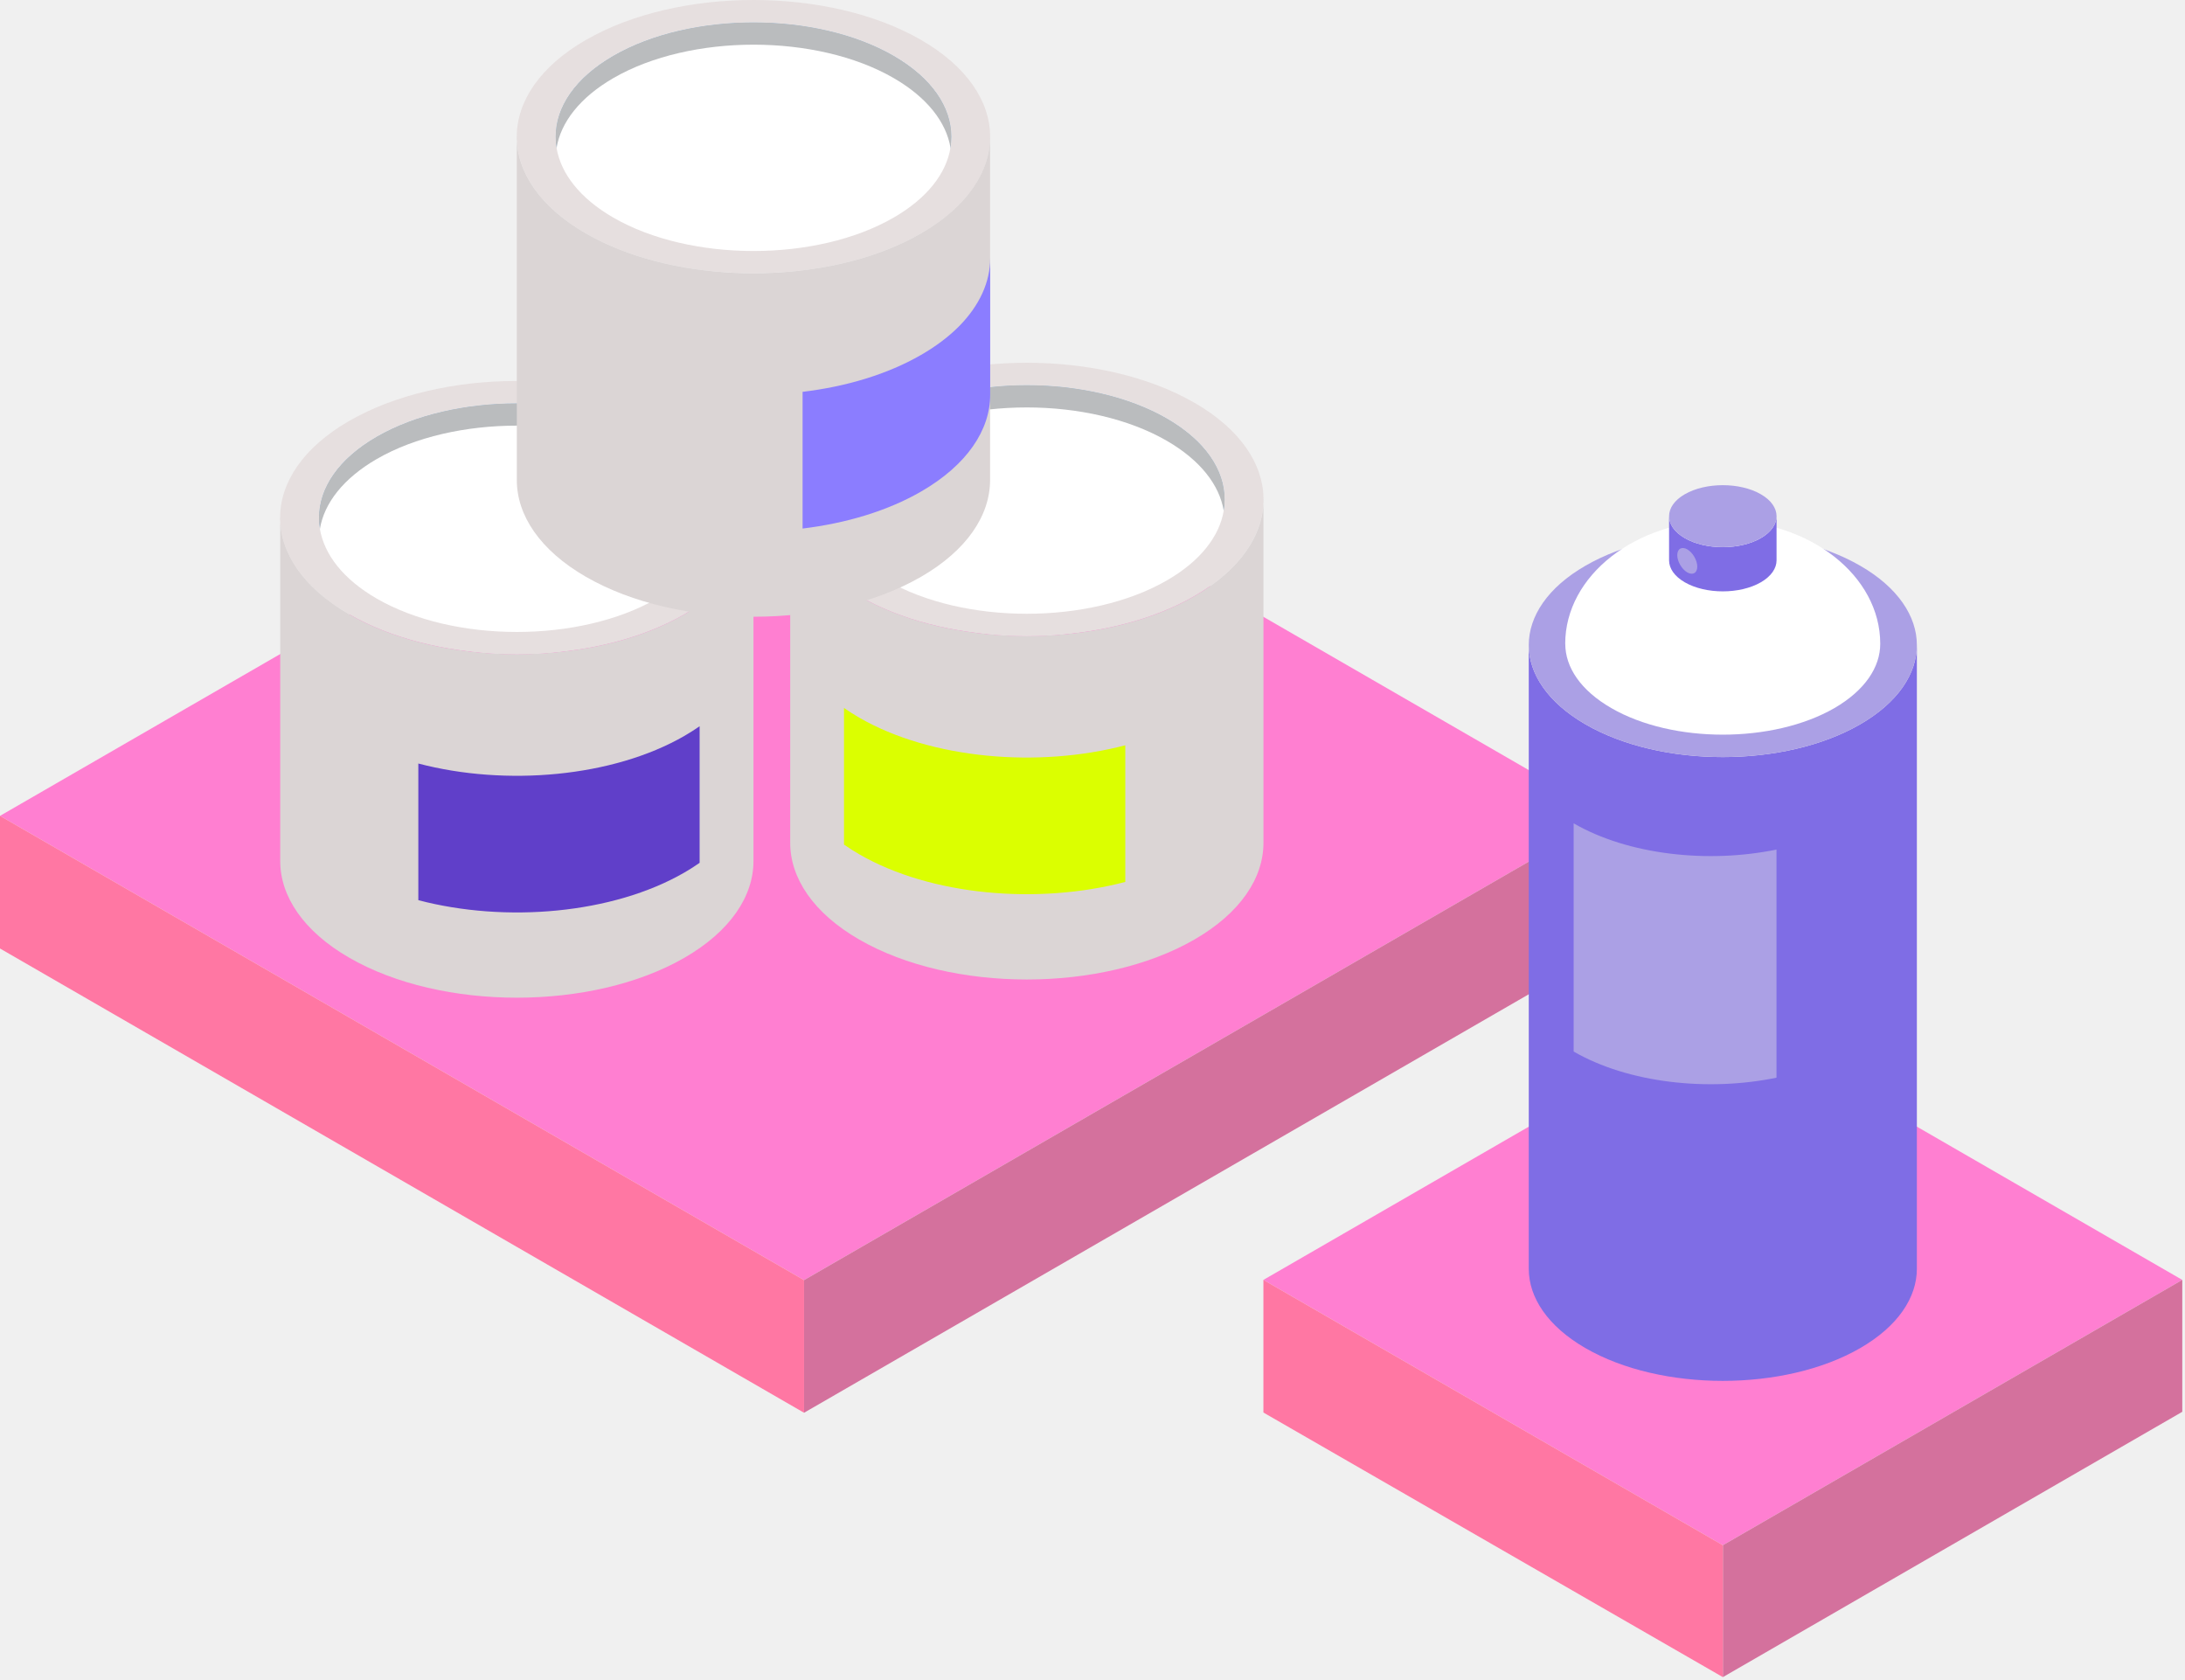
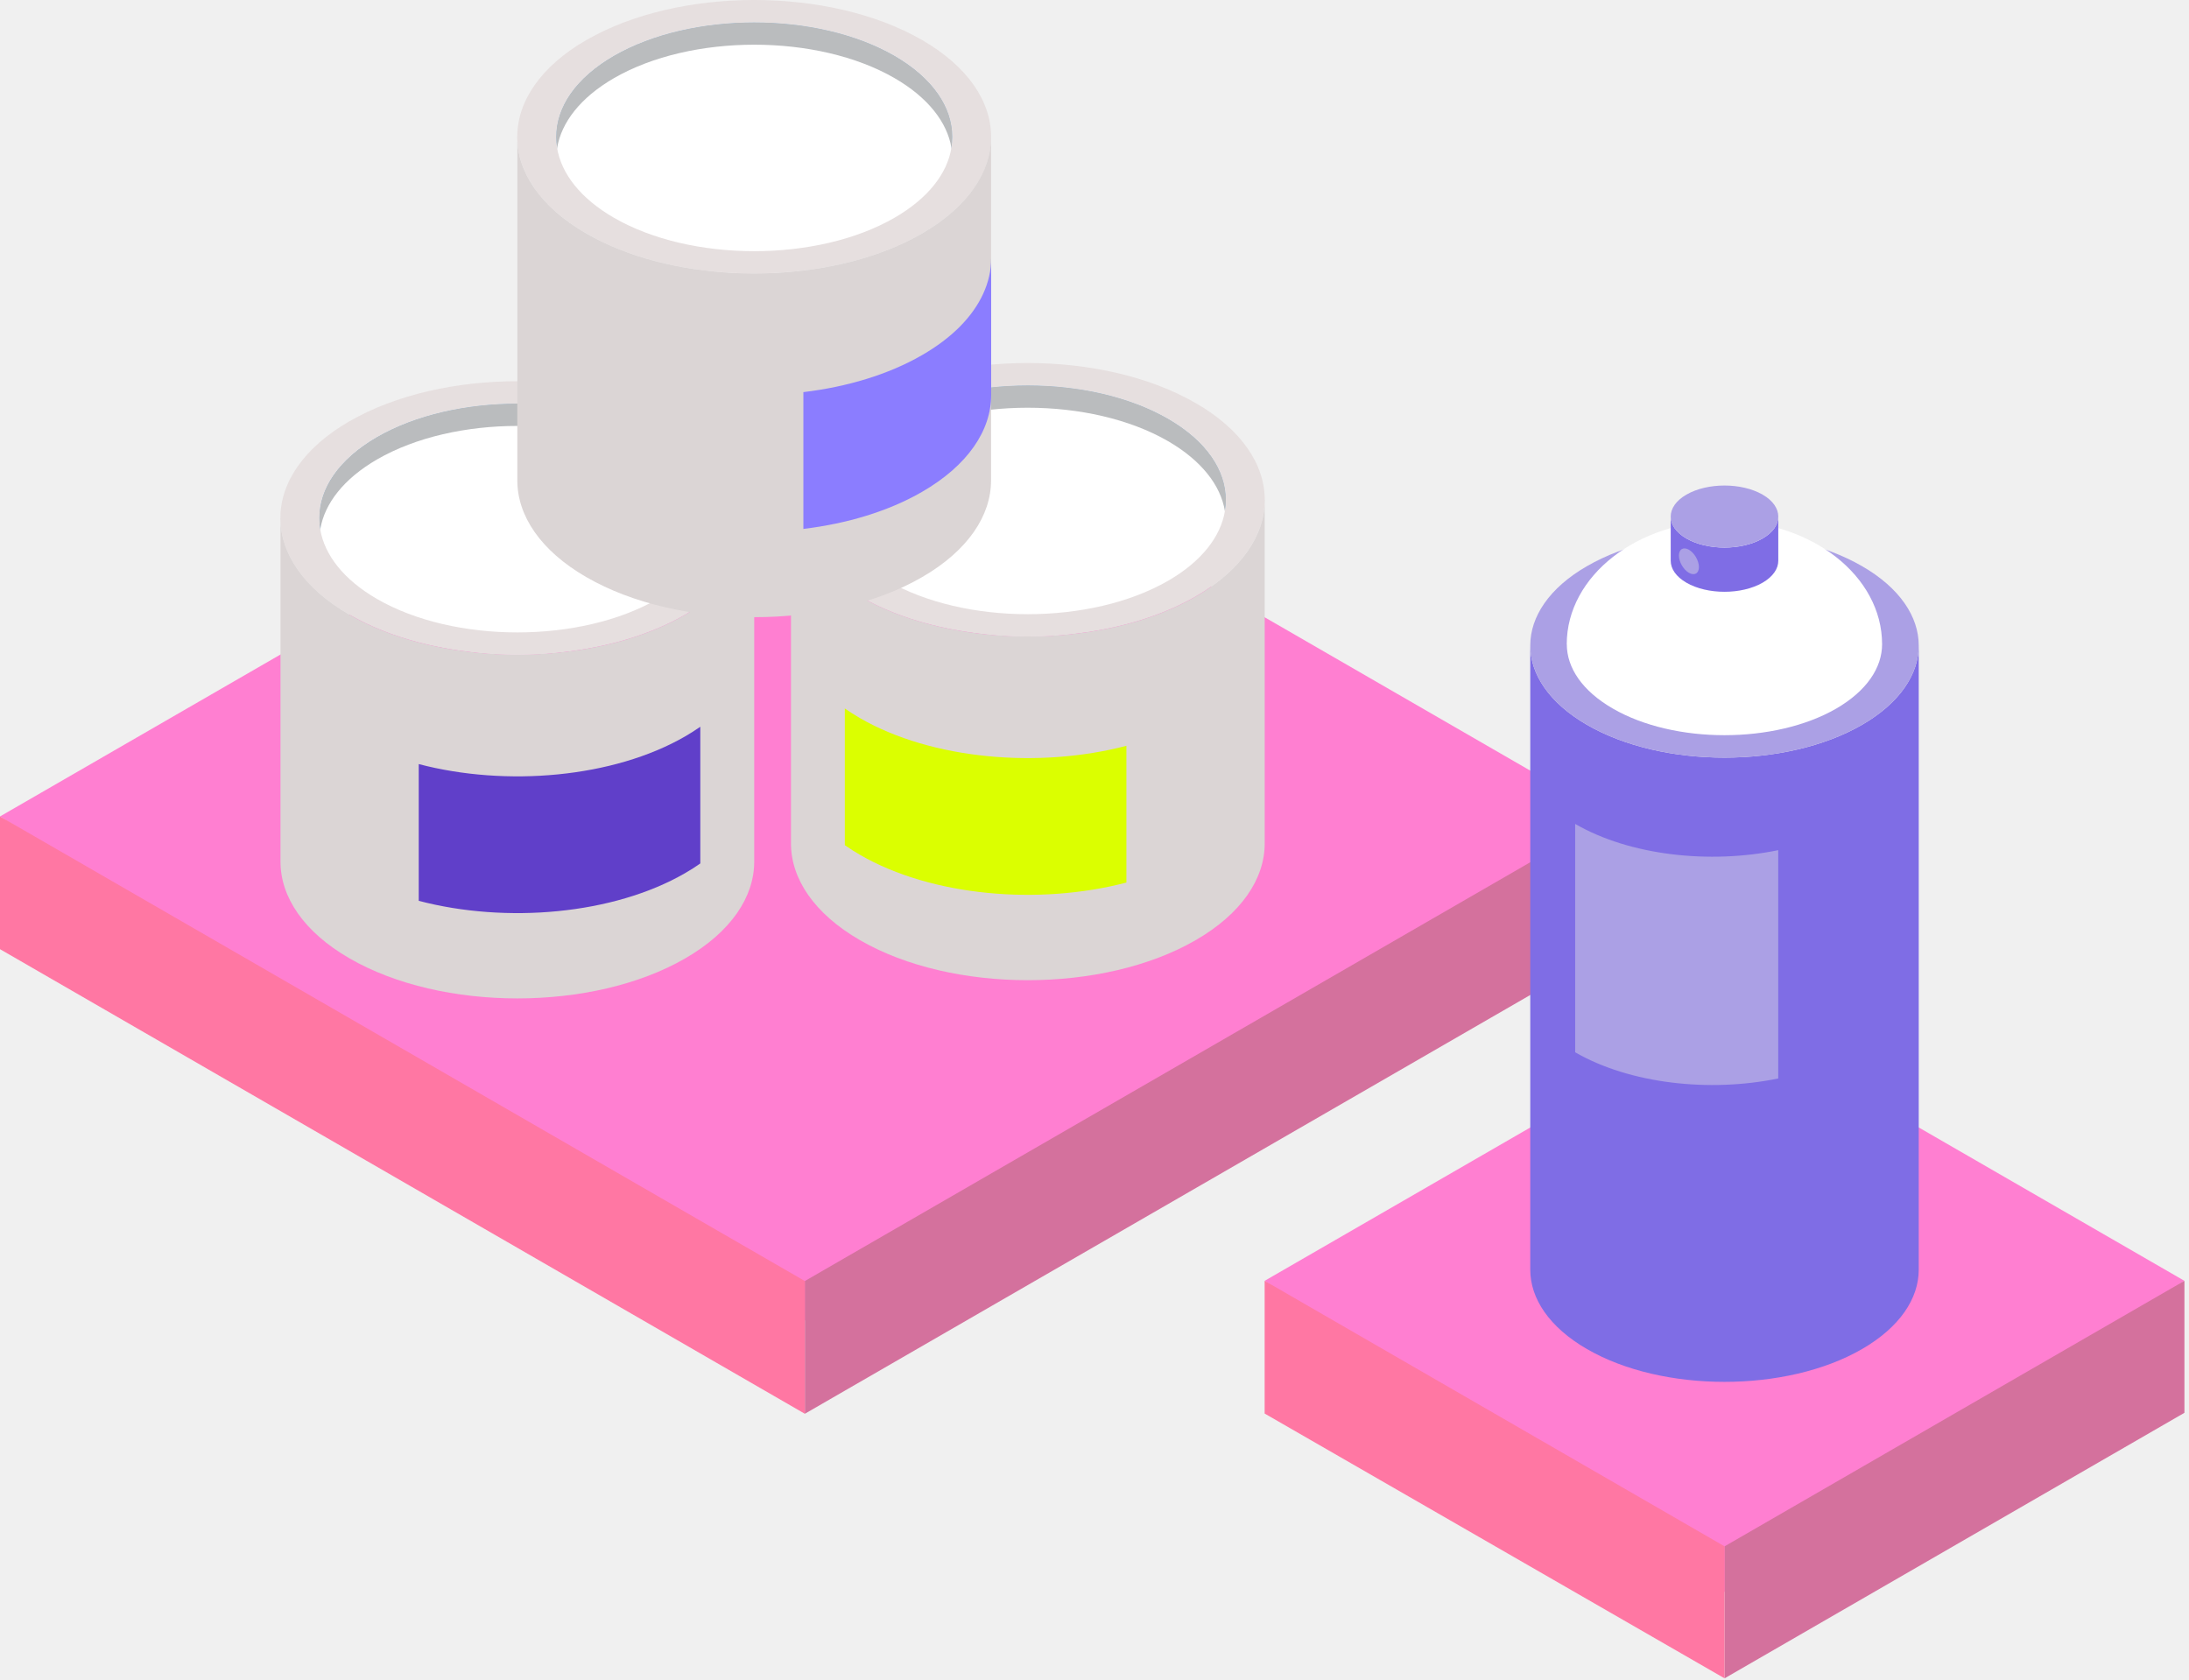
- <svg xmlns="http://www.w3.org/2000/svg" width="363" height="279" viewBox="0 0 363 279" fill="none">
-   <path d="M133.579 58.398L9.85397e-05 135.528L133.579 212.648L267.149 135.528L133.579 58.398Z" fill="#FF7FD1" />
-   <path d="M267.149 135.527V157.56L133.579 234.681V212.648L267.149 135.527Z" fill="#D4719D" />
-   <path d="M-1.90258e-05 135.527V157.56L133.579 234.681V212.648L-1.90258e-05 135.527Z" fill="#FF77A3" />
-   <path d="M52.985 85.988C52.985 90.86 56.186 95.732 62.579 99.431C75.384 106.829 96.347 106.829 109.143 99.431C115.545 95.742 118.747 90.869 118.747 85.988C118.747 81.106 115.545 76.243 109.143 72.544C96.347 65.147 75.384 65.147 62.579 72.544C56.186 76.234 52.985 81.106 52.985 85.988Z" fill="#64A7DE" />
-   <path d="M52.985 85.988C52.985 90.86 56.186 95.732 62.579 99.431C75.384 106.829 96.347 106.829 109.143 99.431C115.545 95.742 118.747 90.869 118.747 85.988C118.747 81.106 115.545 76.243 109.143 72.544C96.347 65.147 75.384 65.147 62.579 72.544C56.186 76.234 52.985 81.106 52.985 85.988Z" fill="#BABCBE" />
-   <path d="M52.984 89.696C52.984 94.568 56.186 99.44 62.579 103.139C68.174 106.378 75.337 108.199 82.688 108.603C83.157 108.631 83.626 108.64 84.105 108.65C85.278 108.687 86.461 108.687 87.635 108.65C88.104 108.65 88.583 108.621 89.052 108.603C96.403 108.199 103.557 106.378 109.152 103.139C115.554 99.44 118.755 94.568 118.755 89.696C118.755 89.076 118.709 88.456 118.596 87.837C117.892 83.603 114.737 79.482 109.152 76.252C96.356 68.855 75.393 68.855 62.588 76.252C57.012 79.482 53.858 83.603 53.153 87.837C53.041 88.456 52.994 89.076 52.994 89.696H52.984Z" fill="white" />
-   <path d="M58.035 69.915C73.347 61.072 98.393 61.072 113.705 69.915C121.356 74.337 125.177 80.157 125.177 85.987C125.177 91.817 121.356 97.637 113.705 102.05C106.861 106.011 98.055 108.189 89.043 108.602C88.574 108.63 88.104 108.64 87.626 108.649C86.452 108.687 85.269 108.687 84.096 108.649C83.626 108.649 83.148 108.621 82.678 108.602C73.675 108.189 64.87 106.011 58.017 102.05C50.356 97.637 46.535 91.808 46.535 85.987C46.535 80.167 50.356 74.337 58.017 69.915H58.035ZM53.144 87.846C53.848 92.089 57.003 96.21 62.579 99.43C75.384 106.828 96.347 106.828 109.142 99.43C114.728 96.21 117.883 92.089 118.587 87.846C118.699 87.226 118.746 86.616 118.746 85.987C118.746 81.115 115.545 76.243 109.142 72.544C96.347 65.146 75.384 65.146 62.579 72.544C56.186 76.233 52.985 81.106 52.985 85.987C52.985 86.607 53.032 87.226 53.144 87.846Z" fill="#E6DFDF" />
-   <path d="M46.554 85.987V143.037C46.554 148.857 50.375 154.687 58.035 159.1C73.347 167.943 98.393 167.943 113.705 159.1C121.356 154.687 125.177 148.857 125.177 143.037V85.987C125.177 91.808 121.356 97.638 113.705 102.05C106.861 106.011 98.055 108.189 89.043 108.602C88.574 108.631 88.104 108.64 87.626 108.649C86.452 108.687 85.269 108.687 84.096 108.649C83.626 108.649 83.148 108.621 82.678 108.602C73.675 108.189 64.87 106.011 58.017 102.05C50.356 97.638 46.535 91.808 46.535 85.987H46.554Z" fill="#DBD5D5" />
-   <path d="M69.498 126.834V149.533C84.021 153.345 101.811 151.815 113.696 144.943C114.597 144.426 115.442 143.882 116.23 143.328V120.638C115.442 121.182 114.597 121.727 113.705 122.243C101.801 129.115 84.021 130.645 69.498 126.834Z" fill="#603FC9" />
-   <path d="M203.462 82.965C203.462 87.837 200.261 92.709 193.868 96.408C181.063 103.806 160.1 103.806 147.304 96.408C140.902 92.719 137.7 87.846 137.7 82.965C137.7 78.083 140.902 73.22 147.304 69.521C160.1 62.124 181.063 62.124 193.868 69.521C200.261 73.211 203.462 78.083 203.462 82.965Z" fill="#64A7DE" />
-   <path d="M203.462 82.965C203.462 87.837 200.261 92.709 193.868 96.408C181.063 103.806 160.1 103.806 147.304 96.408C140.902 92.719 137.7 87.846 137.7 82.965C137.7 78.083 140.902 73.22 147.304 69.521C160.1 62.124 181.063 62.124 193.868 69.521C200.261 73.211 203.462 78.083 203.462 82.965Z" fill="#BABCBE" />
-   <path d="M203.462 86.673C203.462 91.546 200.261 96.418 193.868 100.117C188.272 103.355 181.11 105.177 173.759 105.58C173.289 105.608 172.82 105.618 172.341 105.627C171.168 105.665 169.985 105.665 168.812 105.627C168.342 105.627 167.863 105.599 167.394 105.58C160.043 105.177 152.89 103.355 147.295 100.117C140.892 96.418 137.691 91.546 137.691 86.673C137.691 86.054 137.738 85.434 137.851 84.814C138.555 80.581 141.709 76.459 147.295 73.23C160.09 65.832 181.053 65.832 193.858 73.23C199.435 76.459 202.589 80.581 203.293 84.814C203.406 85.434 203.453 86.054 203.453 86.673H203.462Z" fill="white" />
-   <path d="M198.411 66.893C183.1 58.049 158.053 58.049 142.741 66.893C135.09 71.314 131.27 77.135 131.27 82.965C131.27 88.794 135.09 94.615 142.741 99.027C149.585 102.989 158.391 105.167 167.403 105.58C167.873 105.608 168.342 105.617 168.821 105.627C169.994 105.664 171.177 105.664 172.351 105.627C172.82 105.627 173.299 105.599 173.768 105.58C182.771 105.167 191.577 102.989 198.43 99.027C206.09 94.615 209.911 88.785 209.911 82.965C209.911 77.144 206.09 71.314 198.43 66.893H198.411ZM203.302 84.823C202.598 89.067 199.444 93.188 193.867 96.408C181.062 103.806 160.099 103.806 147.304 96.408C141.718 93.188 138.564 89.067 137.86 84.823C137.747 84.204 137.7 83.594 137.7 82.965C137.7 78.092 140.901 73.22 147.304 69.521C160.099 62.124 181.062 62.124 193.867 69.521C200.261 73.211 203.462 78.083 203.462 82.965C203.462 83.584 203.415 84.204 203.302 84.823Z" fill="#E6DFDF" />
-   <path d="M209.902 82.965V140.015C209.902 145.835 206.081 151.665 198.421 156.077C183.109 164.92 158.063 164.92 142.751 156.077C135.1 151.665 131.279 145.835 131.279 140.015V82.965C131.279 88.785 135.1 94.615 142.751 99.027C149.595 102.989 158.401 105.167 167.413 105.58C167.882 105.608 168.352 105.618 168.83 105.627C170.004 105.665 171.187 105.665 172.36 105.627C172.83 105.627 173.308 105.599 173.778 105.58C182.781 105.167 191.587 102.989 198.44 99.027C206.1 94.615 209.921 88.785 209.921 82.965H209.902Z" fill="#DBD5D5" />
-   <path d="M186.949 123.802V146.502C172.426 150.313 154.636 148.783 142.751 141.911C141.85 141.395 141.005 140.85 140.216 140.296V117.606C141.005 118.15 141.85 118.695 142.742 119.211C154.645 126.083 172.426 127.613 186.949 123.802Z" fill="#DBFF00" />
-   <path d="M92.301 22.705C92.301 27.577 95.502 32.45 101.895 36.148C114.7 43.546 135.663 43.546 148.459 36.148C154.861 32.459 158.062 27.587 158.062 22.705C158.062 17.823 154.861 12.96 148.459 9.262C135.663 1.864 114.7 1.864 101.895 9.262C95.502 12.951 92.301 17.823 92.301 22.705Z" fill="#64A7DE" />
-   <path d="M92.301 22.705C92.301 27.577 95.502 32.45 101.895 36.148C114.7 43.546 135.663 43.546 148.459 36.148C154.861 32.459 158.062 27.587 158.062 22.705C158.062 17.823 154.861 12.96 148.459 9.262C135.663 1.864 114.7 1.864 101.895 9.262C95.502 12.951 92.301 17.823 92.301 22.705Z" fill="#BABCBE" />
-   <path d="M92.301 26.412C92.301 31.285 95.503 36.157 101.896 39.856C107.491 43.094 114.654 44.916 122.004 45.319C122.474 45.348 122.943 45.357 123.422 45.366C124.595 45.404 125.778 45.404 126.952 45.366C127.421 45.366 127.9 45.338 128.369 45.319C135.72 44.916 142.873 43.094 148.469 39.856C154.871 36.157 158.072 31.285 158.072 26.412C158.072 25.793 158.025 25.173 157.913 24.554C157.209 20.32 154.054 16.198 148.469 12.969C135.673 5.572 114.71 5.572 101.905 12.969C96.329 16.198 93.174 20.32 92.47 24.554C92.358 25.173 92.311 25.793 92.311 26.412H92.301Z" fill="white" />
-   <path d="M97.352 6.632C112.664 -2.211 137.71 -2.211 153.022 6.632C160.673 11.054 164.494 16.875 164.494 22.704C164.494 28.534 160.673 34.355 153.022 38.767C146.178 42.729 137.372 44.907 128.36 45.32C127.891 45.348 127.421 45.357 126.942 45.367C125.769 45.404 124.586 45.404 123.413 45.367C122.943 45.367 122.465 45.338 121.995 45.32C112.992 44.907 104.186 42.729 97.333 38.767C89.673 34.355 85.852 28.525 85.852 22.704C85.852 16.884 89.673 11.054 97.333 6.632H97.352ZM92.461 24.563C93.165 28.806 96.32 32.928 101.896 36.148C114.701 43.545 135.664 43.545 148.459 36.148C154.045 32.928 157.199 28.806 157.904 24.563C158.016 23.944 158.063 23.333 158.063 22.704C158.063 17.832 154.862 12.96 148.459 9.261C135.664 1.863 114.701 1.863 101.896 9.261C95.503 12.95 92.302 17.823 92.302 22.704C92.302 23.324 92.348 23.944 92.461 24.563Z" fill="#E6DFDF" />
-   <path d="M85.861 22.705V79.754C85.861 85.575 89.682 91.404 97.342 95.817C112.654 104.66 137.7 104.66 153.012 95.817C160.663 91.404 164.484 85.575 164.484 79.754V22.705C164.484 28.525 160.663 34.355 153.012 38.767C146.168 42.729 137.362 44.907 128.35 45.32C127.881 45.348 127.411 45.357 126.933 45.367C125.759 45.404 124.576 45.404 123.403 45.367C122.933 45.367 122.455 45.339 121.985 45.32C112.982 44.907 104.177 42.729 97.323 38.767C89.663 34.355 85.842 28.525 85.842 22.705H85.861Z" fill="#DBD5D5" />
-   <path d="M133.335 65.09V87.799C140.564 86.926 147.435 84.88 153.012 81.66C160.672 77.238 164.502 71.418 164.502 65.588V42.898C164.502 46.822 162.756 50.746 159.283 54.247C157.593 55.937 155.509 57.524 153.012 58.96C147.435 62.18 140.564 64.227 133.335 65.09Z" fill="#8B7DFF" />
-   <path d="M286.225 168.544L209.893 212.611L286.225 256.687L362.548 212.611L286.225 168.544Z" fill="#FF7FD1" />
-   <path d="M362.548 212.611V234.522L286.225 278.598V256.687L362.548 212.611Z" fill="#D4719D" />
-   <path d="M209.893 212.611V234.644L286.225 278.598V256.687L209.893 212.611Z" fill="#FF77A3" />
-   <path d="M253.978 107.149V210.772C253.978 215.541 257.123 220.319 263.394 223.943C275.936 231.199 296.477 231.199 309.038 223.943C315.309 220.319 318.454 215.541 318.454 210.772V107.149C318.454 111.918 315.309 116.696 309.038 120.32C296.477 127.577 275.936 127.577 263.394 120.32C257.123 116.696 253.978 111.918 253.978 107.149Z" fill="#7F6DE5" />
-   <path d="M261.432 136.767V174.675C270.501 179.913 283.747 181.368 295.134 179.021V141.123C283.747 143.47 270.501 142.014 261.432 136.767Z" fill="#ABA0E5" />
-   <path d="M253.978 107.148C253.978 111.917 257.123 116.696 263.394 120.319C275.936 127.576 296.477 127.576 309.038 120.319C315.309 116.696 318.454 111.917 318.454 107.148C318.454 102.379 315.309 97.582 309.038 93.977C296.477 86.721 275.936 86.721 263.394 93.977C257.123 97.582 253.978 102.379 253.978 107.148Z" fill="#ABA0E5" />
-   <path d="M260.042 106.942C260.042 110.838 262.596 114.687 267.694 117.625C277.861 123.511 294.552 123.511 304.757 117.625C309.817 114.687 312.37 110.838 312.37 106.942C312.37 95.611 300.645 86.439 286.206 86.439C271.768 86.439 260.033 95.611 260.033 106.942H260.042Z" fill="white" />
-   <path d="M277.288 85.744V93.085C277.288 94.409 278.161 95.723 279.898 96.728C283.371 98.737 289.051 98.737 292.534 96.728C294.27 95.723 295.144 94.4 295.144 93.085V85.744C295.144 87.068 294.27 88.382 292.534 89.387C289.06 91.396 283.371 91.396 279.898 89.387C278.161 88.382 277.288 87.058 277.288 85.744Z" fill="#7F6DE5" />
-   <path d="M277.288 85.744C277.288 87.068 278.161 88.382 279.898 89.386C283.371 91.395 289.051 91.395 292.534 89.386C294.27 88.382 295.144 87.058 295.144 85.744C295.144 84.43 294.27 83.097 292.534 82.102C289.06 80.093 283.371 80.093 279.898 82.102C278.161 83.097 277.288 84.43 277.288 85.744Z" fill="#ABA0E5" />
-   <path d="M278.649 92.212C278.649 91.687 278.837 91.311 279.138 91.142C279.438 90.973 279.851 90.992 280.311 91.255C281.222 91.781 281.973 93.076 281.973 94.127C281.973 94.653 281.785 95.029 281.484 95.198C281.184 95.367 280.771 95.348 280.311 95.085C279.4 94.559 278.649 93.264 278.649 92.212Z" fill="#ABA0E5" />
+ <svg xmlns="http://www.w3.org/2000/svg" width="387" height="297" viewBox="0 0 387 297" fill="none">
+   <path d="M142.29 62.205L0 144.365L142.29 233.5L284.57 144.365L142.29 62.205Z" fill="#FF7FD1" />
+   <path d="M284.57 144.365V167.835L142.29 249.985V226.515L284.57 144.365Z" fill="#D4719D" />
+   <path d="M0 144.365V167.835L142.29 249.985V226.515L0 144.365Z" fill="#FF77A3" />
+   <path d="M56.45 91.595C56.45 96.785 59.86 101.975 66.67 105.915C80.31 113.795 102.64 113.795 116.27 105.915C123.09 101.985 126.5 96.795 126.5 91.595C126.5 86.395 123.09 81.215 116.27 77.275C102.64 69.395 80.31 69.395 66.67 77.275C59.86 81.205 56.45 86.395 56.45 91.595Z" fill="#64A7DE" />
+   <path d="M56.45 91.595C56.45 96.785 59.86 101.975 66.67 105.915C80.31 113.795 102.64 113.795 116.27 105.915C123.09 101.985 126.5 96.795 126.5 91.595C126.5 86.395 123.09 81.215 116.27 77.275C102.64 69.395 80.31 69.395 66.67 77.275C59.86 81.205 56.45 86.395 56.45 91.595Z" fill="#BABCBE" />
+   <path d="M56.45 95.544C56.45 100.734 59.86 105.924 66.67 109.864C72.63 113.314 80.26 115.254 88.09 115.684C88.59 115.714 89.09 115.724 89.6 115.734C90.85 115.774 92.11 115.774 93.36 115.734C93.86 115.734 94.37 115.704 94.87 115.684C102.7 115.254 110.32 113.314 116.28 109.864C123.1 105.924 126.51 100.734 126.51 95.544C126.51 94.885 126.46 94.224 126.34 93.564C125.59 89.054 122.23 84.665 116.28 81.225C102.65 73.344 80.32 73.344 66.68 81.225C60.74 84.665 57.38 89.054 56.63 93.564C56.51 94.224 56.46 94.885 56.46 95.544H56.45Z" fill="white" />
+   <path d="M61.82 74.475C78.13 65.055 104.81 65.055 121.12 74.475C129.27 79.185 133.34 85.385 133.34 91.595C133.34 97.805 129.27 104.005 121.12 108.705C113.83 112.925 104.45 115.245 94.85 115.685C94.35 115.715 93.85 115.725 93.34 115.735C92.09 115.775 90.83 115.775 89.58 115.735C89.08 115.735 88.57 115.705 88.07 115.685C78.48 115.245 69.1 112.925 61.8 108.705C53.64 104.005 49.57 97.795 49.57 91.595C49.57 85.395 53.64 79.185 61.8 74.475H61.82ZM56.61 93.575C57.36 98.095 60.72 102.485 66.66 105.915C80.3 113.795 102.63 113.795 116.26 105.915C122.21 102.485 125.57 98.095 126.32 93.575C126.44 92.915 126.49 92.265 126.49 91.595C126.49 86.405 123.08 81.215 116.26 77.275C102.63 69.395 80.3 69.395 66.66 77.275C59.85 81.205 56.44 86.395 56.44 91.595C56.44 92.255 56.49 92.915 56.61 93.575Z" fill="#E6DFDF" />
+   <path d="M49.59 91.596V152.366C49.59 158.566 53.66 164.776 61.82 169.476C78.13 178.896 104.81 178.896 121.12 169.476C129.27 164.776 133.34 158.566 133.34 152.366V91.596C133.34 97.796 129.27 104.006 121.12 108.706C113.83 112.926 104.45 115.246 94.85 115.686C94.35 115.716 93.85 115.726 93.34 115.736C92.09 115.776 90.83 115.776 89.58 115.736C89.08 115.736 88.57 115.706 88.07 115.686C78.48 115.246 69.1 112.926 61.8 108.706C53.64 104.006 49.57 97.796 49.57 91.596H49.59Z" fill="#DBD5D5" />
+   <path d="M74.03 135.106V159.286C89.5 163.346 108.45 161.716 121.11 154.396C122.07 153.846 122.97 153.266 123.81 152.676V128.506C122.97 129.086 122.07 129.666 121.12 130.216C108.44 137.536 89.5 139.166 74.03 135.106Z" fill="#603FC9" />
+   <path d="M216.73 88.374C216.73 93.564 213.32 98.754 206.51 102.695C192.87 110.575 170.54 110.575 156.91 102.695C150.09 98.764 146.68 93.575 146.68 88.374C146.68 83.174 150.09 77.995 156.91 74.055C170.54 66.174 192.87 66.174 206.51 74.055C213.32 77.984 216.73 83.174 216.73 88.374Z" fill="#64A7DE" />
+   <path d="M216.73 88.374C216.73 93.564 213.32 98.754 206.51 102.695C192.87 110.575 170.54 110.575 156.91 102.695C150.09 98.764 146.68 93.575 146.68 88.374C146.68 83.174 150.09 77.995 156.91 74.055C170.54 66.174 192.87 66.174 206.51 74.055C213.32 77.984 216.73 83.174 216.73 88.374Z" fill="#BABCBE" />
+   <path d="M216.73 92.324C216.73 97.514 213.32 102.704 206.51 106.644C200.55 110.094 192.92 112.034 185.09 112.464C184.59 112.494 184.09 112.504 183.58 112.514C182.33 112.554 181.07 112.554 179.82 112.514C179.32 112.514 178.81 112.484 178.31 112.464C170.48 112.034 162.86 110.094 156.9 106.644C150.08 102.704 146.67 97.514 146.67 92.324C146.67 91.664 146.72 91.004 146.84 90.344C147.59 85.834 150.95 81.444 156.9 78.004C170.53 70.124 192.86 70.124 206.5 78.004C212.44 81.444 215.8 85.834 216.55 90.344C216.67 91.004 216.72 91.664 216.72 92.324H216.73Z" fill="white" />
+   <path d="M211.35 71.254C195.04 61.834 168.36 61.834 152.05 71.254C143.9 75.965 139.83 82.164 139.83 88.374C139.83 94.584 143.9 100.784 152.05 105.484C159.34 109.704 168.72 112.024 178.32 112.464C178.82 112.494 179.32 112.504 179.83 112.514C181.08 112.554 182.34 112.554 183.59 112.514C184.09 112.514 184.6 112.484 185.1 112.464C194.69 112.024 204.07 109.704 211.37 105.484C219.53 100.784 223.6 94.574 223.6 88.374C223.6 82.174 219.53 75.965 211.37 71.254H211.35ZM216.56 90.355C215.81 94.874 212.45 99.264 206.51 102.694C192.87 110.574 170.54 110.574 156.91 102.694C150.96 99.264 147.6 94.874 146.85 90.355C146.73 89.695 146.68 89.044 146.68 88.374C146.68 83.184 150.09 77.994 156.91 74.054C170.54 66.174 192.87 66.174 206.51 74.054C213.32 77.984 216.73 83.174 216.73 88.374C216.73 89.034 216.68 89.695 216.56 90.355Z" fill="#E6DFDF" />
+   <path d="M223.59 88.375V149.145C223.59 155.345 219.52 161.555 211.36 166.255C195.05 175.675 168.37 175.675 152.06 166.255C143.91 161.555 139.84 155.345 139.84 149.145V88.375C139.84 94.575 143.91 100.785 152.06 105.485C159.35 109.705 168.73 112.025 178.33 112.465C178.83 112.495 179.33 112.505 179.84 112.515C181.09 112.555 182.35 112.555 183.6 112.515C184.1 112.515 184.61 112.485 185.11 112.465C194.7 112.025 204.08 109.705 211.38 105.485C219.54 100.785 223.61 94.575 223.61 88.375H223.59Z" fill="#DBD5D5" />
+   <path d="M199.14 131.875V156.055C183.67 160.115 164.72 158.485 152.06 151.165C151.1 150.615 150.2 150.035 149.36 149.445V125.275C150.2 125.855 151.1 126.435 152.05 126.985C164.73 134.305 183.67 135.935 199.14 131.875Z" fill="#DBFF00" />
+   <path d="M98.32 24.185C98.32 29.375 101.73 34.565 108.54 38.505C122.18 46.385 144.51 46.385 158.14 38.505C164.96 34.575 168.37 29.385 168.37 24.185C168.37 18.985 164.96 13.805 158.14 9.865C144.51 1.985 122.18 1.985 108.54 9.865C101.73 13.795 98.32 18.985 98.32 24.185Z" fill="#64A7DE" />
+   <path d="M98.32 24.185C98.32 29.375 101.73 34.565 108.54 38.505C122.18 46.385 144.51 46.385 158.14 38.505C164.96 34.575 168.37 29.385 168.37 24.185C168.37 18.985 164.96 13.805 158.14 9.865C144.51 1.985 122.18 1.985 108.54 9.865C101.73 13.795 98.32 18.985 98.32 24.185Z" fill="#BABCBE" />
+   <path d="M98.32 28.134C98.32 33.324 101.73 38.514 108.54 42.454C114.5 45.904 122.13 47.844 129.96 48.274C130.46 48.304 130.96 48.314 131.47 48.324C132.72 48.364 133.98 48.364 135.23 48.324C135.73 48.324 136.24 48.294 136.74 48.274C144.57 47.844 152.19 45.904 158.15 42.454C164.97 38.514 168.38 33.324 168.38 28.134C168.38 27.474 168.33 26.814 168.21 26.154C167.46 21.644 164.1 17.254 158.15 13.814C144.52 5.934 122.19 5.934 108.55 13.814C102.61 17.254 99.25 21.644 98.5 26.154C98.38 26.814 98.33 27.474 98.33 28.134H98.32Z" fill="white" />
+   <path d="M103.7 7.065C120.01 -2.355 146.69 -2.355 163 7.065C171.15 11.775 175.22 17.975 175.22 24.185C175.22 30.395 171.15 36.595 163 41.295C155.71 45.515 146.33 47.835 136.73 48.275C136.23 48.305 135.73 48.315 135.22 48.325C133.97 48.365 132.71 48.365 131.46 48.325C130.96 48.325 130.45 48.295 129.95 48.275C120.36 47.835 110.98 45.515 103.68 41.295C95.52 36.595 91.45 30.385 91.45 24.185C91.45 17.985 95.52 11.775 103.68 7.065H103.7ZM98.49 26.165C99.24 30.685 102.6 35.075 108.54 38.505C122.18 46.385 144.51 46.385 158.14 38.505C164.09 35.075 167.45 30.685 168.2 26.165C168.32 25.505 168.37 24.855 168.37 24.185C168.37 18.995 164.96 13.805 158.14 9.865C144.51 1.985 122.18 1.985 108.54 9.865C101.73 13.795 98.32 18.985 98.32 24.185C98.32 24.845 98.37 25.505 98.49 26.165Z" fill="#E6DFDF" />
+   <path d="M91.46 24.186V84.956C91.46 91.156 95.53 97.365 103.69 102.066C120 111.486 146.68 111.486 162.99 102.066C171.14 97.365 175.21 91.156 175.21 84.956V24.186C175.21 30.386 171.14 36.596 162.99 41.296C155.7 45.516 146.32 47.836 136.72 48.276C136.22 48.306 135.72 48.316 135.21 48.325C133.96 48.365 132.7 48.365 131.45 48.325C130.95 48.325 130.44 48.295 129.94 48.276C120.35 47.836 110.97 45.516 103.67 41.296C95.51 36.596 91.44 30.386 91.44 24.186H91.46Z" fill="#DBD5D5" />
+   <path d="M142.03 69.335V93.525C149.73 92.595 157.05 90.415 162.99 86.985C171.15 82.275 175.23 76.075 175.23 69.865V45.695C175.23 49.875 173.37 54.055 169.67 57.785C167.87 59.585 165.65 61.275 162.99 62.805C157.05 66.235 149.73 68.415 142.03 69.335Z" fill="#8B7DFF" />
+   <path d="M304.89 179.537L223.58 226.477L304.89 281.5L386.19 226.477L304.89 179.537Z" fill="#FF7FD1" />
+   <path d="M386.19 226.477V249.817L304.89 296.767V273.427L386.19 226.477Z" fill="#D4719D" />
+   <path d="M223.58 226.477V249.947L304.89 296.767V273.427L223.58 226.477Z" fill="#FF77A3" />
+   <path d="M270.54 114.137V224.517C270.54 229.597 273.89 234.687 280.57 238.547C293.93 246.277 315.81 246.277 329.19 238.547C335.87 234.687 339.22 229.597 339.22 224.517V114.137C339.22 119.217 335.87 124.307 329.19 128.167C315.81 135.897 293.93 135.897 280.57 128.167C273.89 124.307 270.54 119.217 270.54 114.137Z" fill="#7F6DE5" />
+   <path d="M278.48 145.688V186.068C288.14 191.648 302.25 193.198 314.38 190.698V150.328C302.25 152.828 288.14 151.278 278.48 145.688Z" fill="#ABA0E5" />
+   <path d="M270.54 114.136C270.54 119.216 273.89 124.306 280.57 128.166C293.93 135.896 315.81 135.896 329.19 128.166C335.87 124.306 339.22 119.216 339.22 114.136C339.22 109.056 335.87 103.946 329.19 100.106C315.81 92.376 293.93 92.376 280.57 100.106C273.89 103.946 270.54 109.056 270.54 114.136Z" fill="#ABA0E5" />
+   <path d="M277 113.916C277 118.066 279.72 122.166 285.15 125.296C295.98 131.566 313.76 131.566 324.63 125.296C330.02 122.166 332.74 118.066 332.74 113.916C332.74 101.846 320.25 92.076 304.87 92.076C289.49 92.076 276.99 101.846 276.99 113.916H277Z" fill="white" />
+   <path d="M295.37 91.336V99.156C295.37 100.566 296.3 101.966 298.15 103.036C301.85 105.176 307.9 105.176 311.61 103.036C313.46 101.966 314.39 100.556 314.39 99.156V91.336C314.39 92.746 313.46 94.146 311.61 95.216C307.91 97.356 301.85 97.356 298.15 95.216C296.3 94.146 295.37 92.736 295.37 91.336Z" fill="#7F6DE5" />
+   <path d="M295.37 91.337C295.37 92.747 296.3 94.147 298.15 95.217C301.85 97.357 307.9 97.357 311.61 95.217C313.46 94.147 314.39 92.737 314.39 91.337C314.39 89.937 313.46 88.517 311.61 87.457C307.91 85.317 301.85 85.317 298.15 87.457C296.3 88.517 295.37 89.937 295.37 91.337Z" fill="#ABA0E5" />
+   <path d="M296.82 98.227C296.82 97.667 297.02 97.267 297.34 97.087C297.66 96.907 298.1 96.927 298.59 97.207C299.56 97.767 300.36 99.147 300.36 100.267C300.36 100.827 300.16 101.227 299.84 101.407C299.52 101.587 299.08 101.567 298.59 101.287C297.62 100.727 296.82 99.347 296.82 98.227Z" fill="#ABA0E5" />
</svg>
